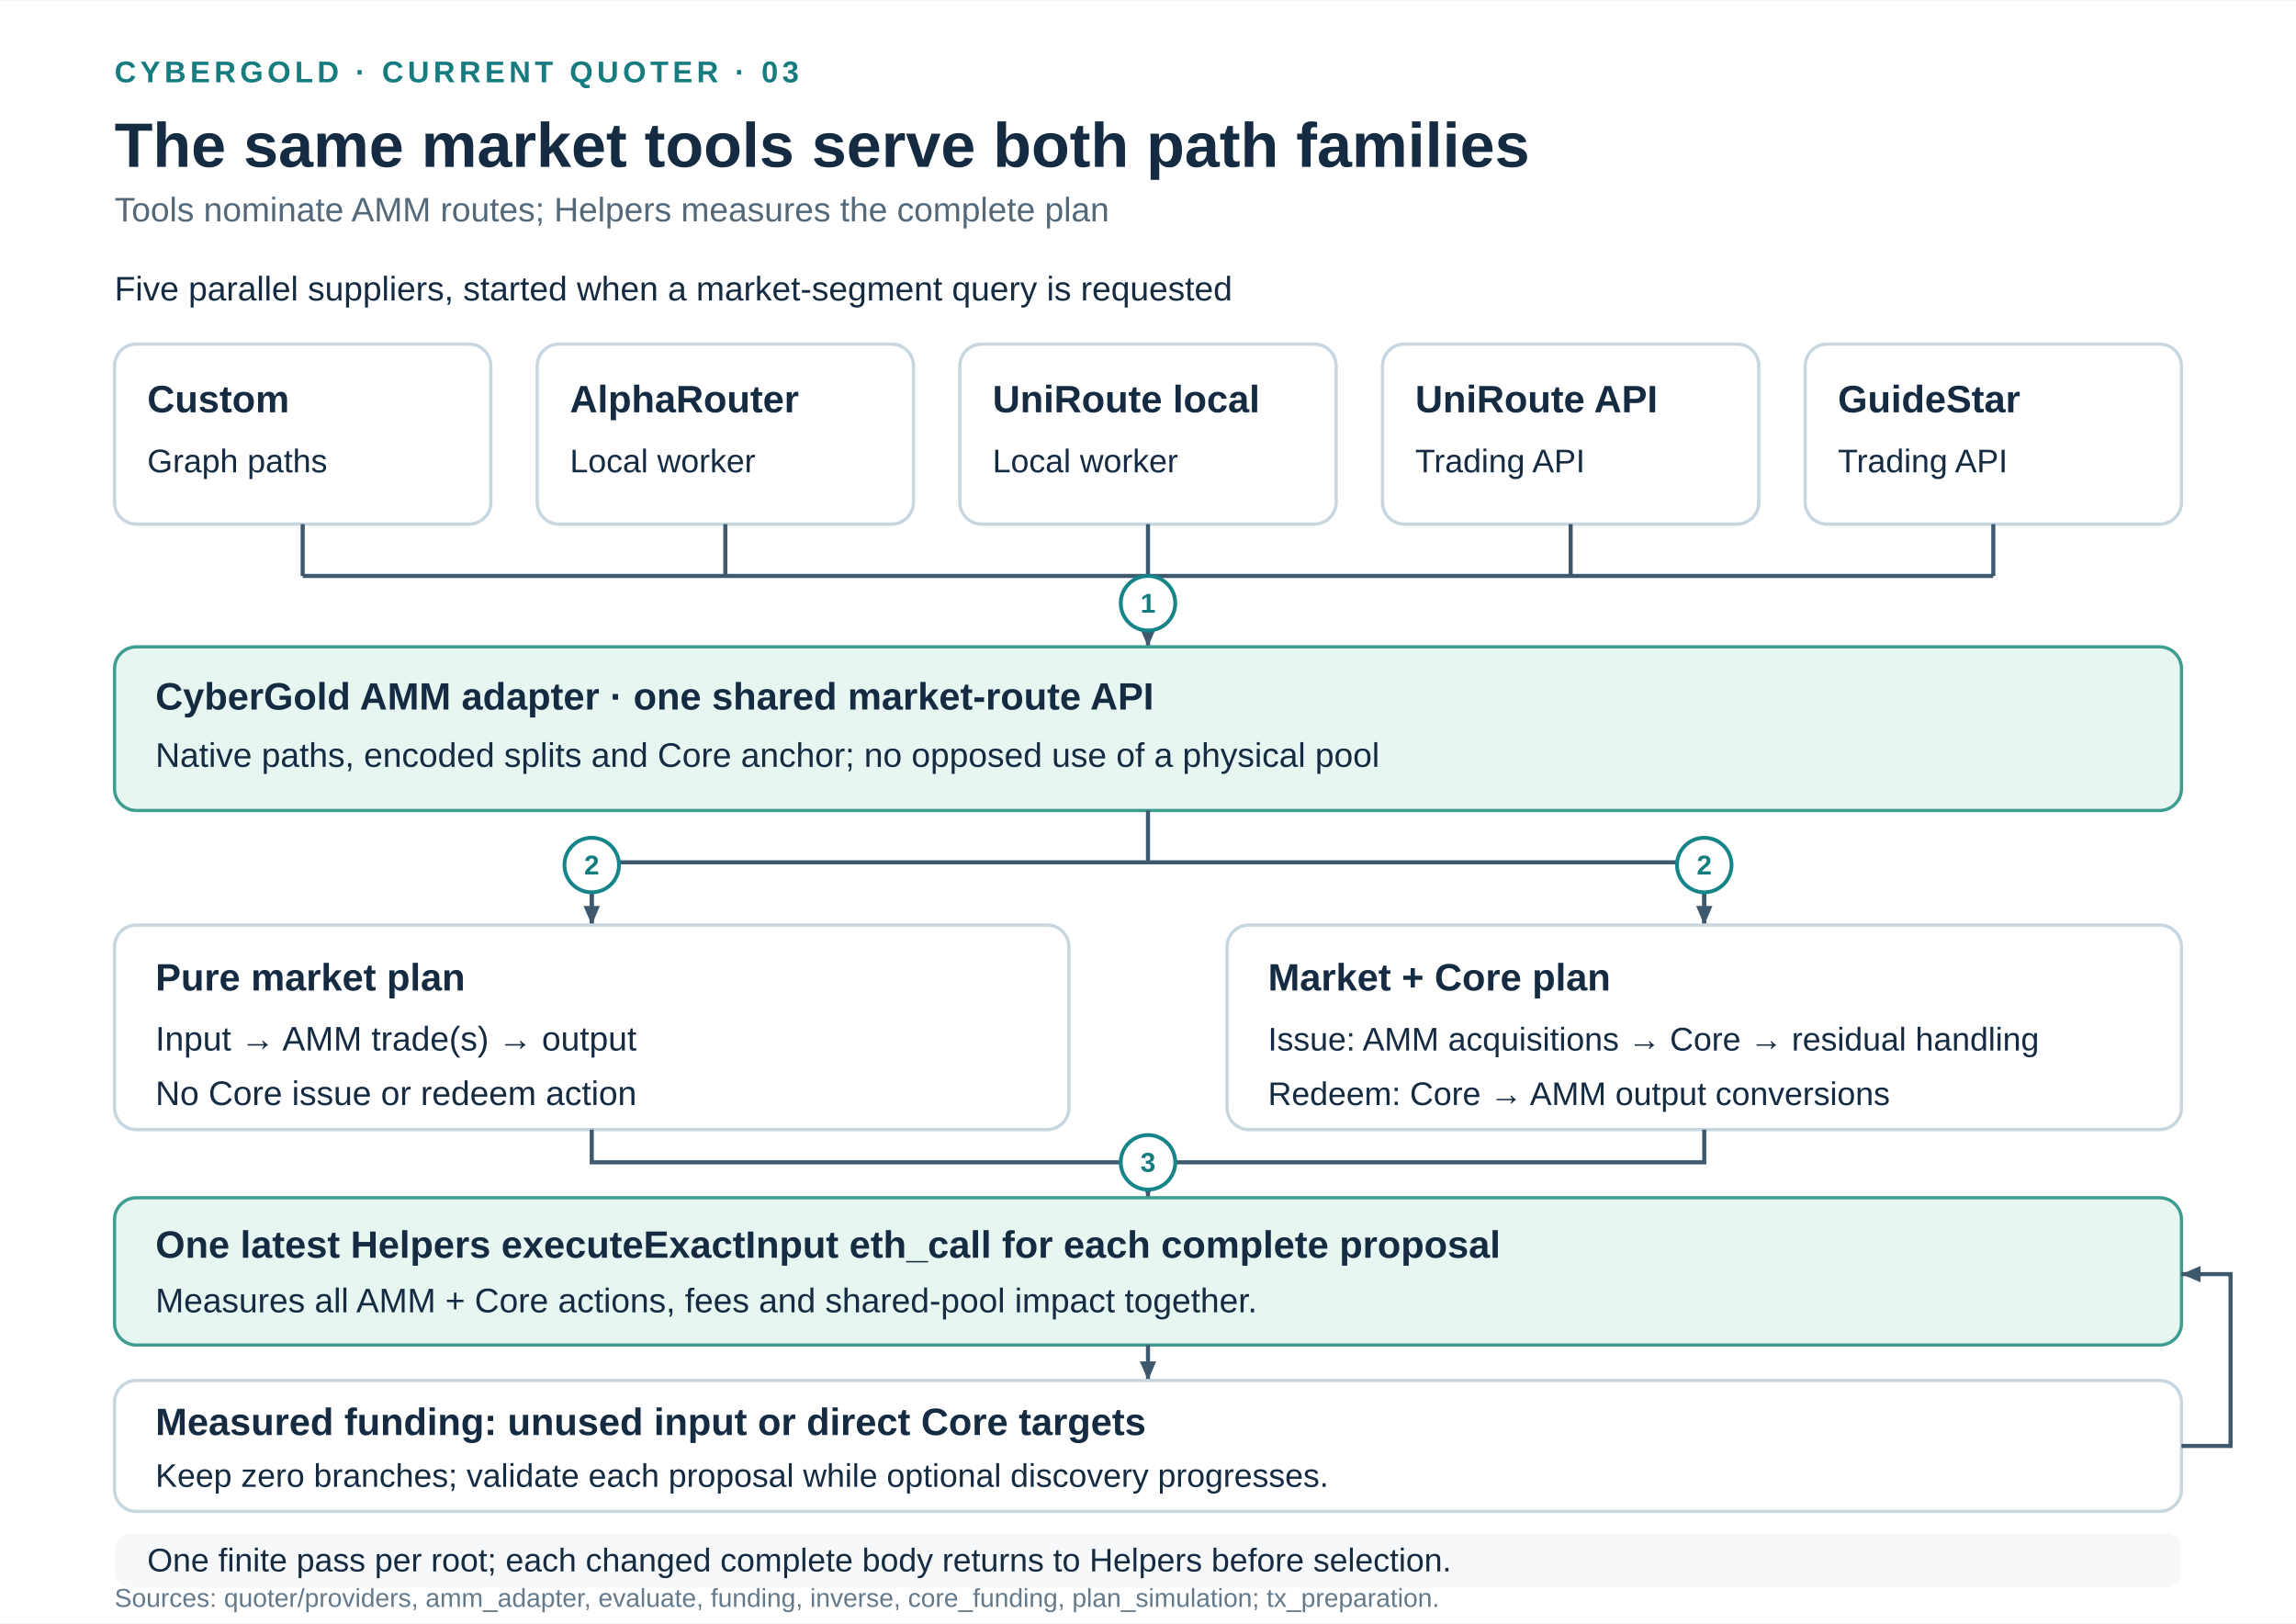
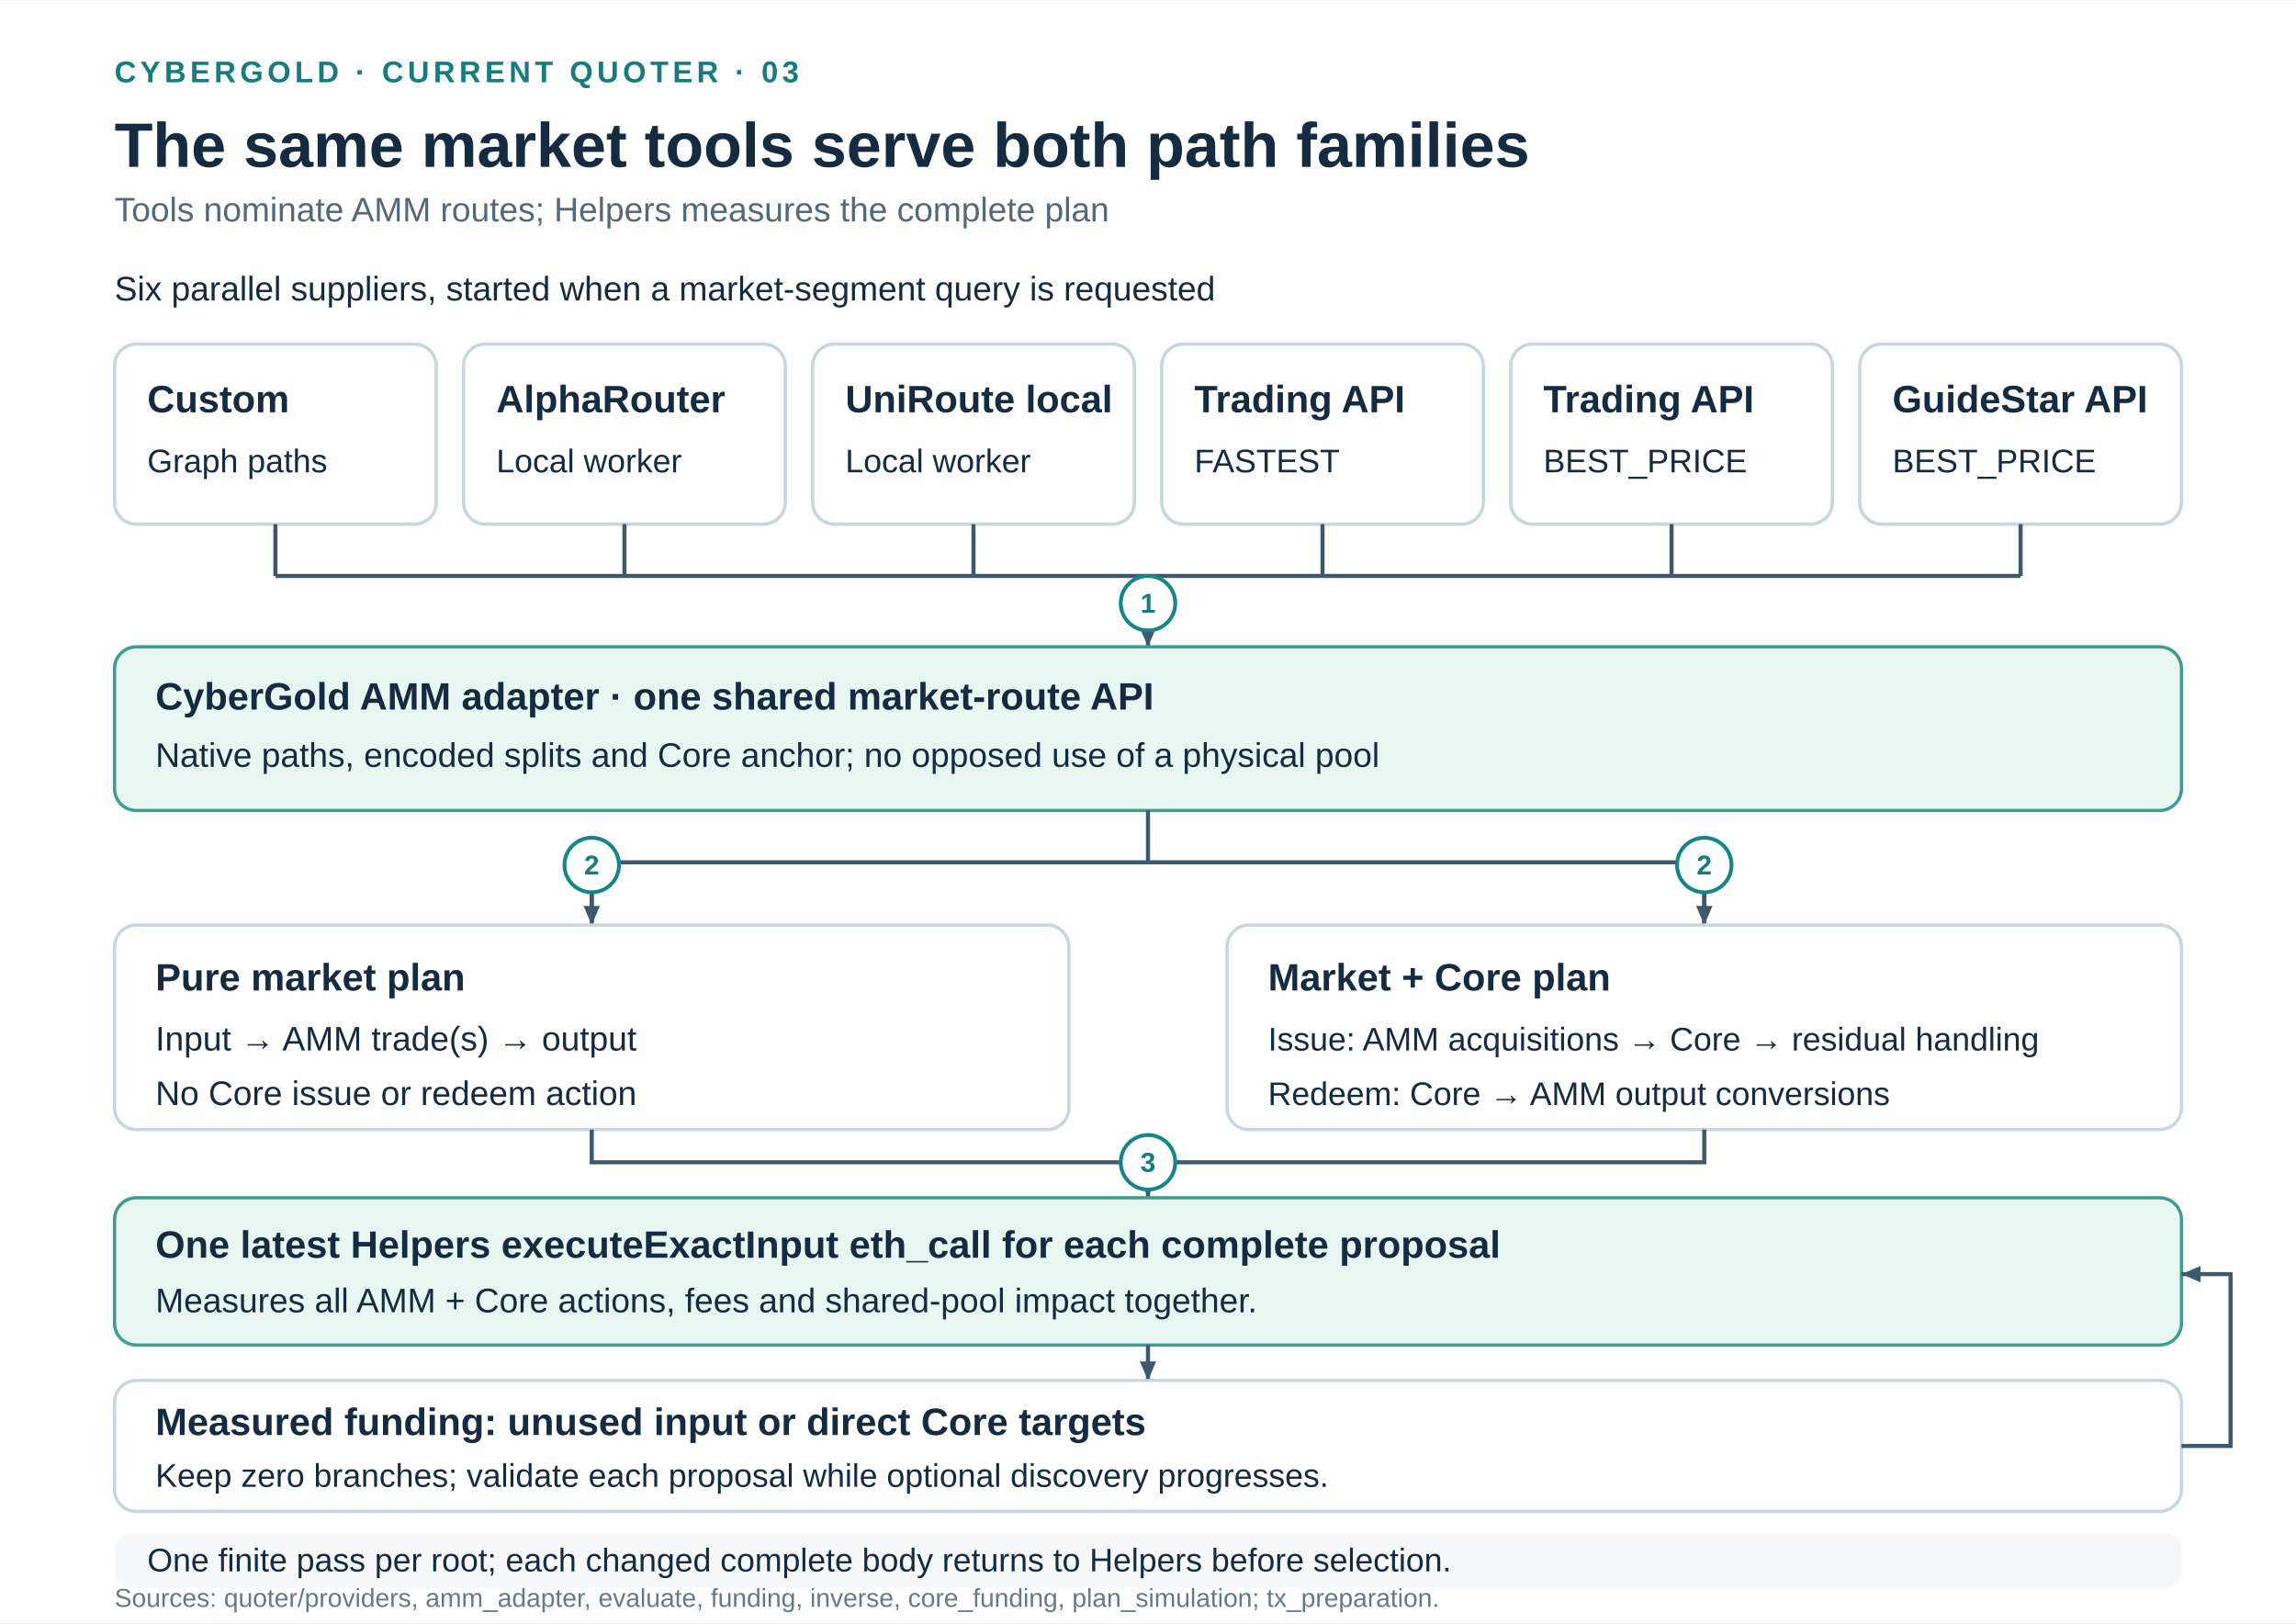
<svg xmlns="http://www.w3.org/2000/svg" width="297mm" height="210mm" viewBox="0 0 842 595" role="img" aria-labelledby="title desc">
  <defs>
    <marker id="arrow" markerWidth="8" markerHeight="8" refX="7" refY="4" orient="auto">
      <path d="M0 0 L8 4 L0 8 Z" fill="#3e596d" />
    </marker>
    <style>
    text{font-family:Arial,Helvetica,sans-serif;fill:#142b42}
    .eyebrow{font-size:11px;font-weight:700;letter-spacing:1.5px;fill:#167c80}
    .title{font-size:23px;font-weight:700}
    .subtitle{font-size:12.5px;fill:#53697a}
    .lane-label{font-size:10px;font-weight:700;letter-spacing:1.2px;fill:#53697a}
    .node{fill:#fff;stroke:#c8d6df;stroke-width:1.2}
    .fresh{fill:#e8f6f2;stroke:#3d9e90;stroke-width:1.2}
    .heading{font-size:14px;font-weight:700}
    .body{font-size:12px}
    .body-large{font-size:12.5px}
    .muted{fill:#53697a}
    .line{fill:none;stroke:#3e596d;stroke-width:1.5}
    .bus{fill:none;stroke:#3e596d;stroke-width:1.5}
    .dashed{fill:none;stroke:#8a9cab;stroke-width:1.3;stroke-dasharray:4 4}
    .step{fill:#fff;stroke:#16858a;stroke-width:1.4}
    .step-text{font-size:10px;font-weight:700;fill:#167c80;text-anchor:middle;dominant-baseline:central}
    .source{font-size:9.5px;fill:#64798a}
  </style>
  </defs>
  <rect width="842" height="595" fill="#fff" />
  <text x="42" y="30" class="eyebrow">CYBERGOLD · CURRENT QUOTER · 03</text>
  <text x="42" y="61" class="title">The same market tools serve both path families</text>
  <text x="42" y="81" class="subtitle">Tools nominate AMM routes; Helpers measures the complete plan</text>
-   <text x="42" y="110" class="body-large">Five parallel suppliers, started when a market-segment query is requested</text>
-   <rect x="42" y="126" width="138" height="66" rx="8" class="node" />
+   <text x="42" y="110" class="body-large">Six parallel suppliers, started when a market-segment query is requested</text>
+   <rect x="42" y="126" width="118" height="66" rx="8" class="node" />
  <text x="54" y="151" class="heading">Custom</text>
  <text x="54" y="173" class="body">Graph paths</text>
-   <path d="M111 192 V211" class="bus" />
-   <rect x="197" y="126" width="138" height="66" rx="8" class="node" />
-   <text x="209" y="151" class="heading">AlphaRouter</text>
-   <text x="209" y="173" class="body">Local worker</text>
-   <path d="M266 192 V211" class="bus" />
-   <rect x="352" y="126" width="138" height="66" rx="8" class="node" />
-   <text x="364" y="151" class="heading">UniRoute local</text>
-   <text x="364" y="173" class="body">Local worker</text>
-   <path d="M421 192 V211" class="bus" />
-   <rect x="507" y="126" width="138" height="66" rx="8" class="node" />
-   <text x="519" y="151" class="heading">UniRoute API</text>
-   <text x="519" y="173" class="body">Trading API</text>
-   <path d="M576 192 V211" class="bus" />
-   <rect x="662" y="126" width="138" height="66" rx="8" class="node" />
-   <text x="674" y="151" class="heading">GuideStar</text>
-   <text x="674" y="173" class="body">Trading API</text>
-   <path d="M731 192 V211" class="bus" />
-   <path d="M111 211 H731" class="bus" />
+   <path d="M101 192 V211" class="bus" />
+   <rect x="170" y="126" width="118" height="66" rx="8" class="node" />
+   <text x="182" y="151" class="heading">AlphaRouter</text>
+   <text x="182" y="173" class="body">Local worker</text>
+   <path d="M229 192 V211" class="bus" />
+   <rect x="298" y="126" width="118" height="66" rx="8" class="node" />
+   <text x="310" y="151" class="heading">UniRoute local</text>
+   <text x="310" y="173" class="body">Local worker</text>
+   <path d="M357 192 V211" class="bus" />
+   <rect x="426" y="126" width="118" height="66" rx="8" class="node" />
+   <text x="438" y="151" class="heading">Trading API</text>
+   <text x="438" y="173" class="body">FASTEST</text>
+   <path d="M485 192 V211" class="bus" />
+   <rect x="554" y="126" width="118" height="66" rx="8" class="node" />
+   <text x="566" y="151" class="heading">Trading API</text>
+   <text x="566" y="173" class="body">BEST_PRICE</text>
+   <path d="M613 192 V211" class="bus" />
+   <rect x="682" y="126" width="118" height="66" rx="8" class="node" />
+   <text x="694" y="151" class="heading">GuideStar API</text>
+   <text x="694" y="173" class="body">BEST_PRICE</text>
+   <path d="M741 192 V211" class="bus" />
+   <path d="M101 211 H741" class="bus" />
  <path d="M421 211 V237" class="line" />
  <polygon points="421.00,237.00 418.00,230.00 424.00,230.00" fill="#3e596d" />
  <circle cx="421" cy="221" r="10" class="step" />
  <text x="421" y="221" class="step-text">1</text>
  <rect x="42" y="237" width="758" height="60" rx="8" class="fresh" />
  <text x="57" y="260" class="heading">CyberGold AMM adapter · one shared market-route API</text>
  <text x="57" y="281" class="body-large">Native paths, encoded splits and Core anchor; no opposed use of a physical pool</text>
  <path d="M421 297 V316 H217 V339 M421 316 H625 V339" class="bus" />
  <path d="M217 327 V339" class="line" />
  <polygon points="217.00,339.00 214.00,332.00 220.00,332.00" fill="#3e596d" />
  <circle cx="217" cy="317" r="10" class="step" />
  <text x="217" y="317" class="step-text">2</text>
  <path d="M625 327 V339" class="line" />
  <polygon points="625.00,339.00 622.00,332.00 628.00,332.00" fill="#3e596d" />
  <circle cx="625" cy="317" r="10" class="step" />
  <text x="625" y="317" class="step-text">2</text>
  <rect x="42" y="339" width="350" height="75" rx="8" class="node" />
  <text x="57" y="363" class="heading">Pure market plan</text>
  <text x="57" y="385" class="body-large">Input → AMM trade(s) → output</text>
  <text x="57" y="405" class="body-large">No Core issue or redeem action</text>
  <rect x="450" y="339" width="350" height="75" rx="8" class="node" />
  <text x="465" y="363" class="heading">Market + Core plan</text>
  <text x="465" y="385" class="body">Issue: AMM acquisitions → Core → residual handling</text>
  <text x="465" y="405" class="body">Redeem: Core → AMM output conversions</text>
  <path d="M217 414 V426 H625 V414" class="bus" />
  <path d="M421 426 V439" class="line" />
  <polygon points="421,439 418,432 424,432" fill="#3e596d" />
  <circle cx="421" cy="426" r="10" class="step" />
  <text x="421" y="426" class="step-text">3</text>
  <rect x="42" y="439" width="758" height="54" rx="8" class="fresh" />
  <text x="57" y="461" class="heading">One latest Helpers executeExactInput eth_call for each complete proposal</text>
  <text x="57" y="481" class="body-large">Measures all AMM + Core actions, fees and shared-pool impact together.</text>
  <path d="M421 493 V506" class="line" />
  <polygon points="421,506 418,499 424,499" fill="#3e596d" />
  <rect x="42" y="506" width="758" height="48" rx="8" class="node" />
  <text x="57" y="526" class="heading">Measured funding: unused input or direct Core targets</text>
  <text x="57" y="545" class="body">Keep zero branches; validate each proposal while optional discovery progresses.</text>
  <path d="M800 530 H818 V467 H800" class="line" />
  <polygon points="800,467 807,464 807,470" fill="#3e596d" />
  <rect x="42" y="562" width="758" height="20" rx="6" fill="#f6f8fa" />
  <text x="54" y="576" class="body">One finite pass per root; each changed complete body returns to Helpers before selection.</text>
  <text x="42" y="589" class="source">Sources: quoter/providers, amm_adapter, evaluate, funding, inverse, core_funding, plan_simulation; tx_preparation.</text>
</svg>
